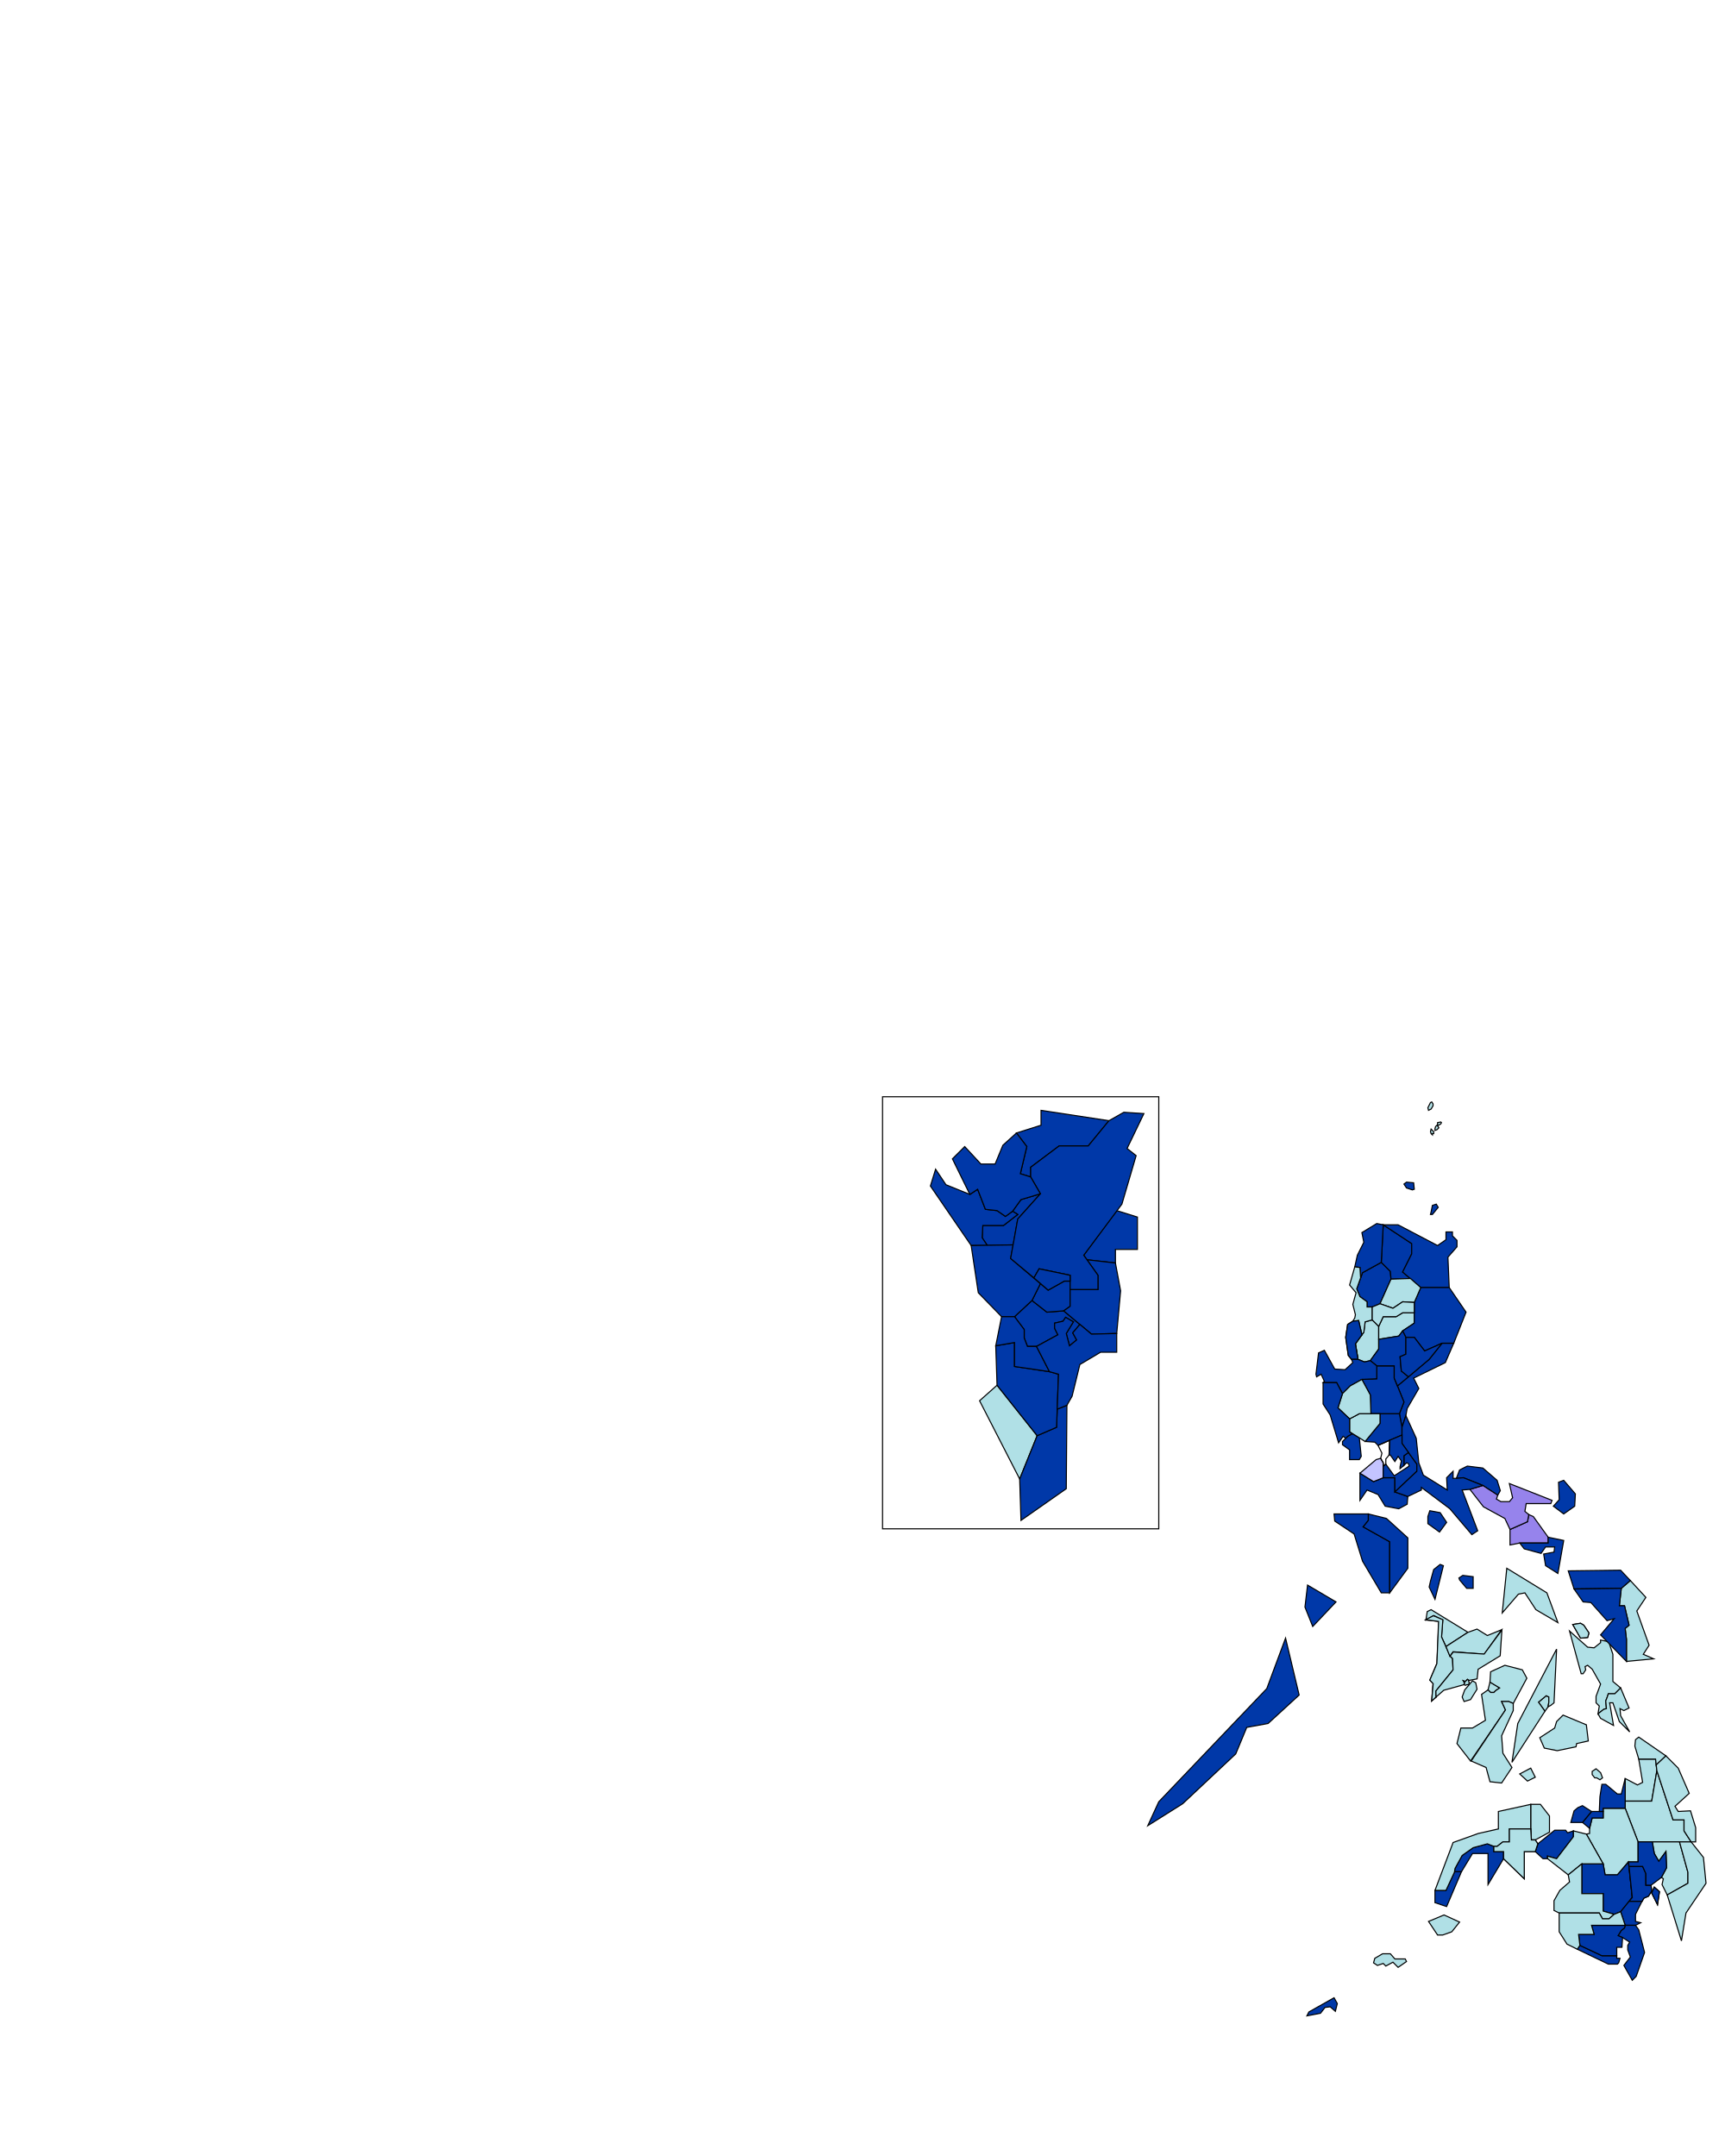
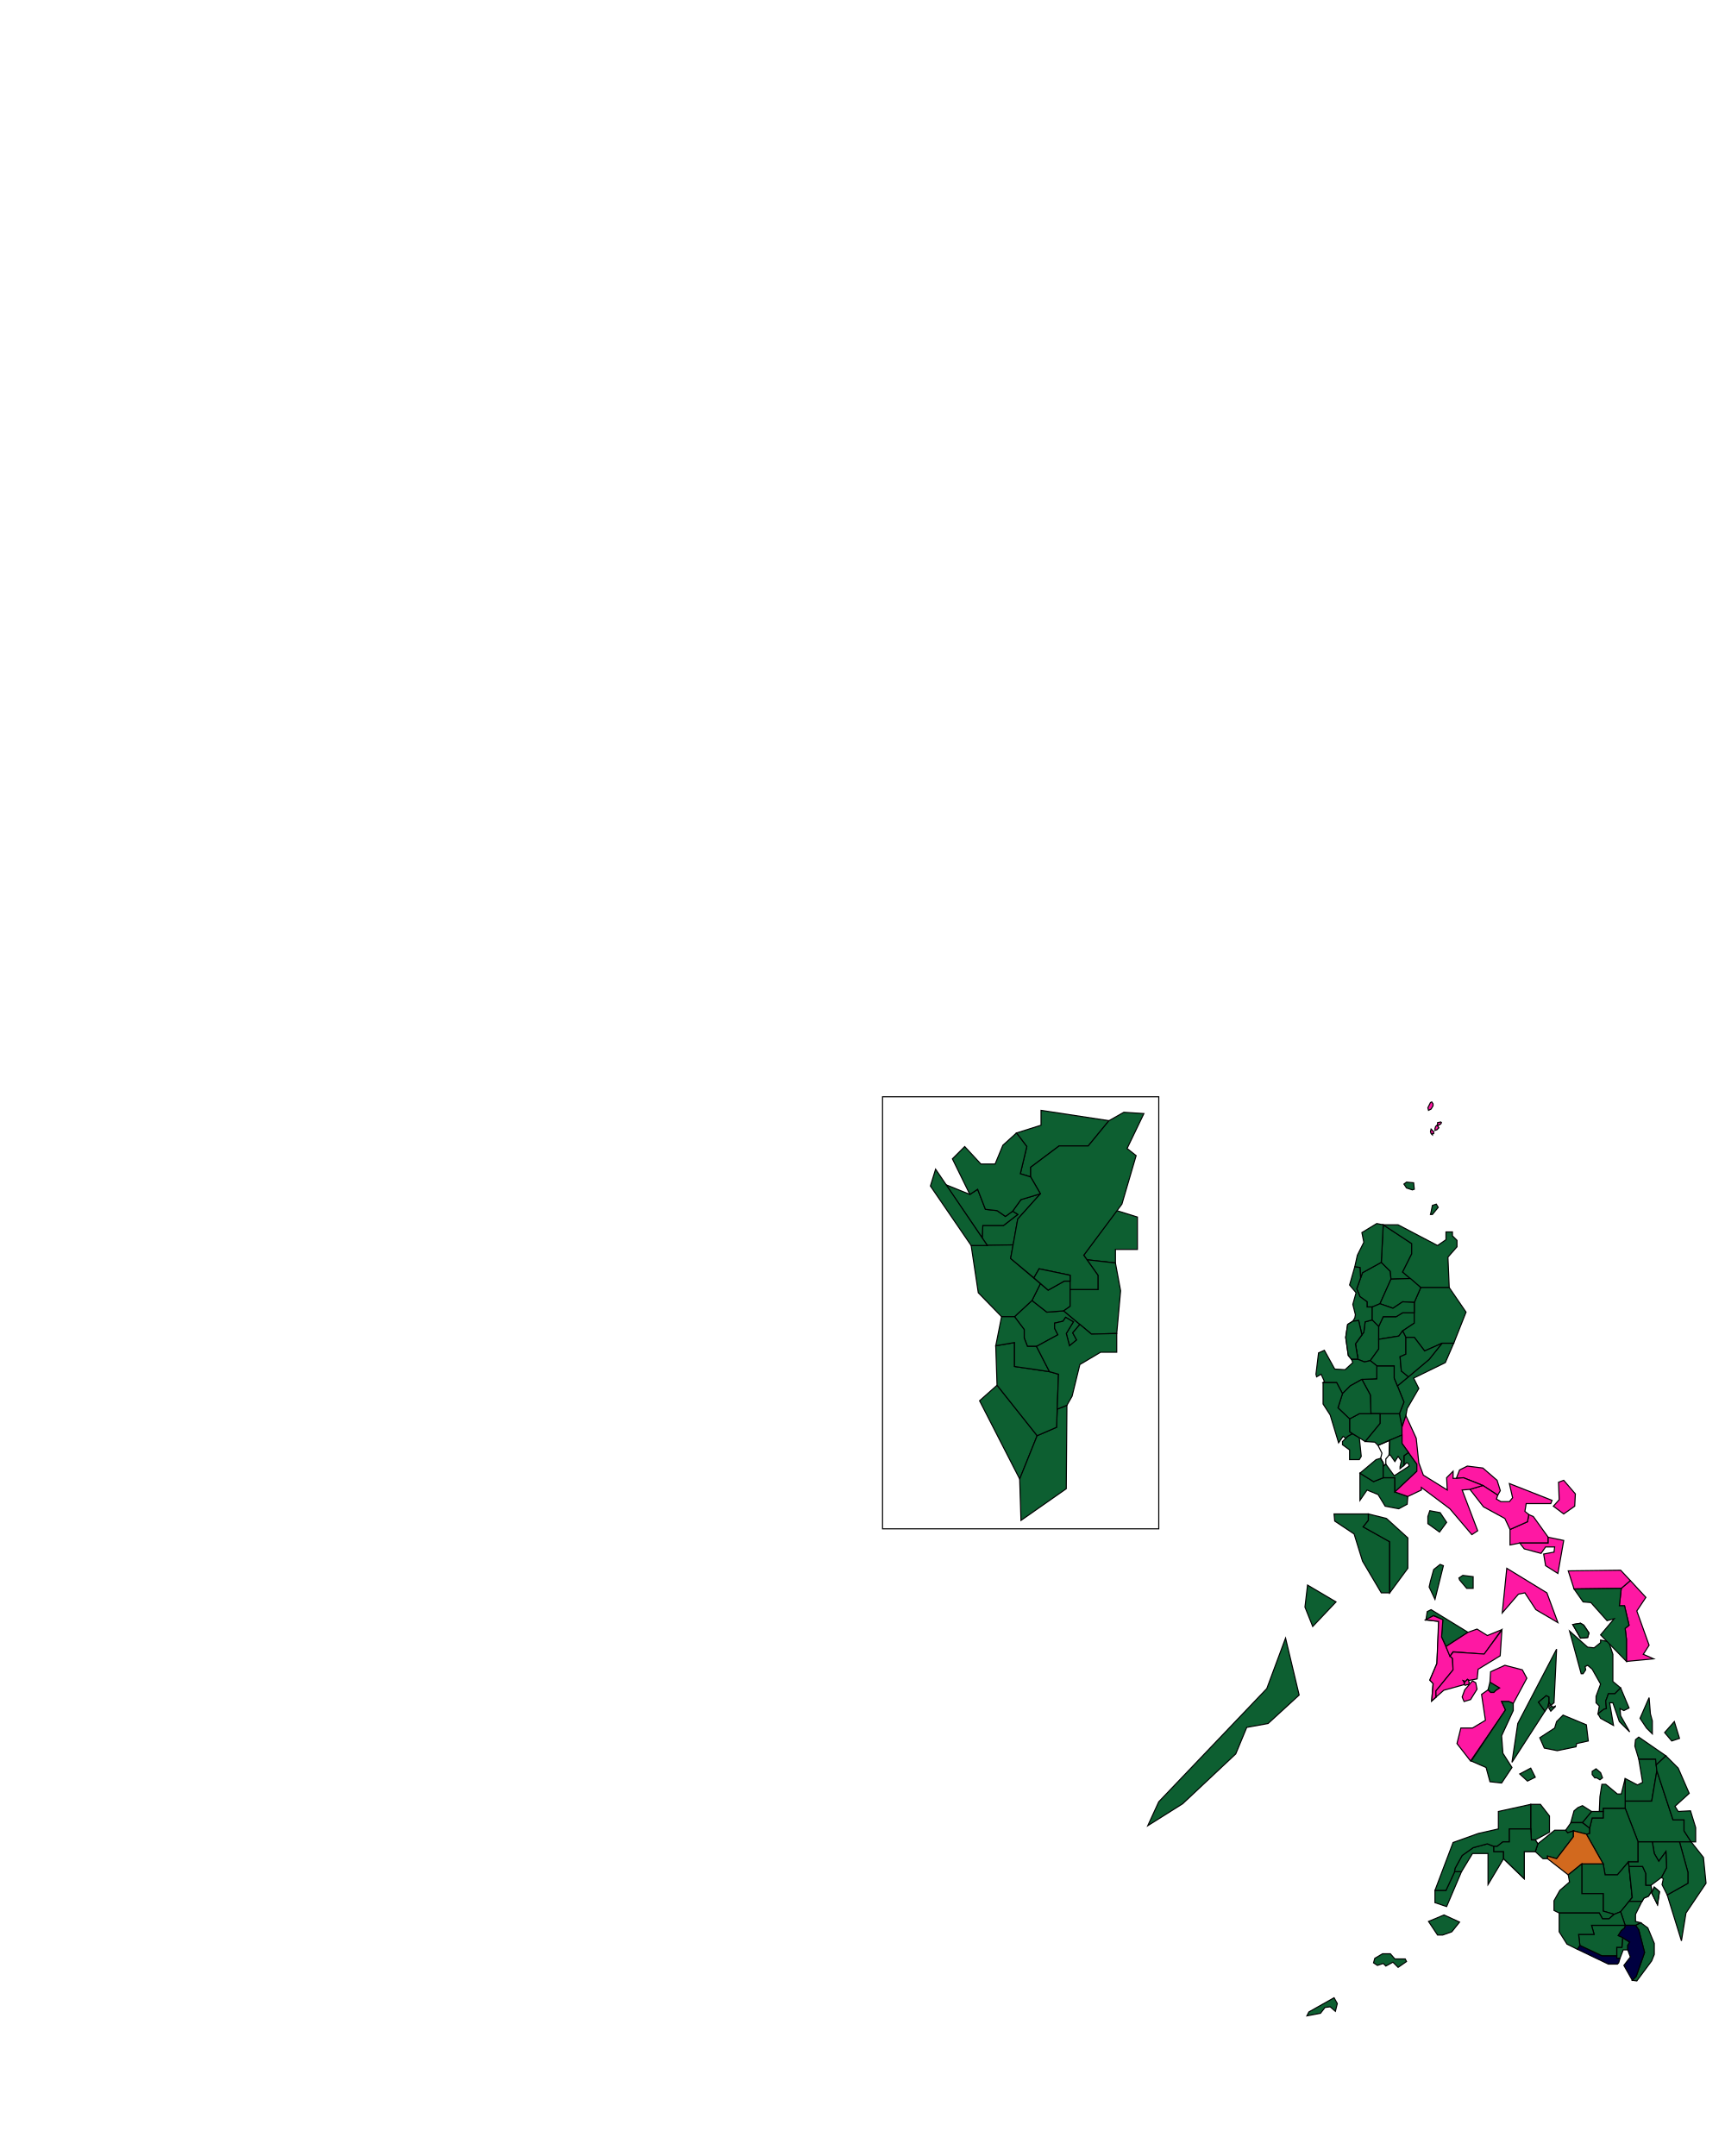
<svg xmlns="http://www.w3.org/2000/svg" width="800" height="1000" viewBox="-400.0 -500.0 800 1000">
  <defs>
</defs>
-   <g fill="#0038A8">
+   <g fill="#0D5F31">
    <path d="M240.6,85.5 L244.8,89.7 L245.1,93.3 L240.0,104.7 L236.4,106.2 H234.0 V103.8 L230.7,101.4 L229.2,97.8 L231.9,90.3 Z" stroke="black" stroke-width="0.5" />
  </g>
-   <g fill="#B0E0E6">
+   <g fill="#0D5F31">
    <path d="M368.4,321.3 L366.0,335.4 H353.7 V324.9 L359.4,327.9 L361.8,326.7 L360.0,315.9 H367.8 Z" stroke="black" stroke-width="0.5" />
  </g>
-   <g fill="#B0E0E6">
+   <g fill="#0D5F31">
    <path d="M353.7,338.7 L359.7,354.3 H384.3 L381.0,349.2 V344.1 H375.9 L368.4,321.3 L366.0,335.4 H353.7 Z" stroke="black" stroke-width="0.5" />
  </g>
-   <g fill="#B0E0E6">
+   <g fill="#0D5F31">
    <path d="M266.1,287.1 L265.8,284.4 L273.9,274.5 L273.6,269.4 L272.4,268.2 L268.5,259.2 L269.1,251.4 L264.9,249.3 L261.3,251.4 L267.3,252.0 L266.4,271.5 L263.1,279.3 L264.6,280.8 L264.0,288.9 Z" stroke="black" stroke-width="0.5" />
  </g>
-   <g fill="#B0E0E6">
+   <g fill="#0D5F31">
    <path d="M261.3,251.4 L264.9,249.3 L269.1,251.4 L268.5,259.2 L270.6,263.7 L280.8,257.1 L263.7,246.6 L261.9,247.5 Z" stroke="black" stroke-width="0.5" />
  </g>
-   <g fill="#9683EC">
+   <g fill="#FE18A3">
    <path d="M304.8,215.7 H318.0 V213.0 L311.1,203.4 L309.0,202.5 L308.4,205.8 L300.3,209.4 V216.6 Z" stroke="black" stroke-width="0.5" />
  </g>
-   <g fill="#B0E0E6">
+   <g fill="#FE18A3">
    <path d="M265.998,287.118 L265.92,284.31 L273.882,274.533 L273.642,269.253 L272.529,268.146 L268.56,259.293 L269.151,251.256 L264.759,249.417 L261.177,251.256 L267.159,252.066 L266.379,271.623 L263.1,279.261 L264.66,280.938 L263.94,289.014 Z" stroke="black" stroke-width="0.5" />
  </g>
-   <g fill="#0038A8">
+   <g fill="#0D5F31">
    <path d="M245.1,93.3 L254.1,93.0 L250.5,90.0 L254.7,81.6 V76.8 L241.5,68.1 L240.6,85.5 L244.8,89.7 Z" stroke="black" stroke-width="0.5" />
  </g>
-   <g fill="#0038A8">
+   <g fill="#0D5F31">
    <path d="M252.0,156.6 L250.2,162.0 L249.0,155.7 L251.1,150.3 L248.1,142.8 L262.8,130.5 L268.8,123.0 H274.2 L270.3,132.0 L255.6,139.2 L258.0,144.0 L252.6,153.3 Z" stroke="black" stroke-width="0.5" />
  </g>
-   <g fill="#B0E0E6">
+   <g fill="#0D5F31">
    <path d="M291.0,280.2 L295.5,282.9 L293.7,284.1 L292.8,285.0 L291.3,285.0 L290.1,283.8 Z" stroke="black" stroke-width="0.5" />
  </g>
-   <g fill="#B0E0E6">
+   <g fill="#0D5F31">
    <path d="M230.187,125.244 L232.659,125.439 L232.635,127.374 L230.949,127.047 Z" stroke="black" stroke-width="0.5" />
  </g>
-   <g fill="#B0E0E6">
+   <g fill="#0D5F31">
    <path d="M262.5,391.2 L269.7,388.2 L276.9,391.5 L273.3,396.0 L269.1,397.5 H266.7 Z" stroke="black" stroke-width="0.5" />
  </g>
-   <g fill="#0038A8">
+   <g fill="#0D5F31">
    <path d="M227.1,165.0 L230.4,166.8 L231.3,175.5 L230.4,177.0 H225.9 V172.5 L222.6,170.1 V168.6 L225.0,166.2 Z" stroke="black" stroke-width="0.5" />
  </g>
-   <g fill="#B0E0E6">
+   <g fill="#FE18A3">
    <path d="M263.4,11.4 L262.2,13.8 L262.5,15.0 L263.7,14.4 L264.6,12.9 L264.6,12.0 L264.0,11.1 Z" stroke="black" stroke-width="0.5" />
  </g>
-   <g fill="#B0E0E6">
+   <g fill="#FE18A3">
    <path d="M268.2,20.4 L266.7,20.7 L266.7,21.6 L265.8,22.5 L265.5,23.4 L265.5,24.3 L266.4,24.0 L267.3,23.1 L266.7,22.2 L268.2,21.3 L268.5,20.7 Z" stroke="black" stroke-width="0.5" />
  </g>
-   <g fill="#B0E0E6">
+   <g fill="#FE18A3">
    <path d="M263.7,23.7 L264.9,24.9 L264.9,25.8 L264.3,25.8 L264.3,26.4 L263.7,25.8 L263.4,24.9 Z" stroke="black" stroke-width="0.5" />
  </g>
-   <g fill="#0038A8">
+   <g fill="#0D5F31">
    <path d="M252.9,194.1 L246.9,192.0 V185.4 H241.5 L237.0,187.2 L230.7,183.3 V195.9 L234.0,191.1 L239.1,193.2 L242.4,198.6 L248.7,199.8 L252.6,197.7 Z" stroke="black" stroke-width="0.5" />
  </g>
-   <g fill="#B0E0E6">
+   <g fill="#0D5F31">
    <path d="M229.8,130.5 L232.8,131.7 L235.5,131.1 L239.4,125.7 V115.2 L236.4,112.2 L233.1,113.1 L232.5,117.9 L228.6,123.3 Z" stroke="black" stroke-width="0.5" />
  </g>
-   <g fill="#B0E0E6">
+   <g fill="#0D5F31">
    <path d="M329.4,253.5 L333.0,252.9 L334.5,253.8 L336.9,257.4 L336.3,259.5 L333.0,259.8 Z" stroke="black" stroke-width="0.5" />
  </g>
-   <g fill="#B0E0E6">
+   <g fill="#0D5F31">
    <path d="M314.1,306.0 L321.0,301.5 L321.9,298.5 L324.9,295.5 L335.7,300.0 L336.6,307.5 L331.2,308.7 L330.9,310.2 L322.2,312.0 L316.2,310.8 Z" stroke="black" stroke-width="0.5" />
  </g>
-   <g fill="#B0E0E6">
+   <g fill="#0D5F31">
    <path d="M353.7,338.7 H343.5 V343.2 H338.4 L337.2,348.0 V350.4 L335.7,350.7 L343.5,364.5 L344.4,369.6 H350.1 L355.2,363.6 H359.7 V354.3 Z" stroke="black" stroke-width="0.5" />
  </g>
-   <g fill="#0038A8">
+   <g fill="#0D5F31">
    <path d="M239.1,170.4 L250.2,165.6 V162.0 L249.0,155.7 H240.0 V160.2 L233.1,168.6 L237.6,168.9 Z" stroke="black" stroke-width="0.5" />
  </g>
-   <g fill="#0038A8">
+   <g fill="#0D5F31">
    <path d="M272.1,97.2 H258.9 L250.5,90.0 L254.7,81.6 V76.8 L241.5,68.1 H248.4 L266.7,77.7 L270.6,75.0 V71.4 H273.6 V73.2 L275.7,75.3 V78.3 L271.5,83.1 Z" stroke="black" stroke-width="0.5" />
  </g>
-   <g fill="#0038A8">
+   <g fill="#0D5F31">
    <path d="M266.1,58.5 L264.3,59.1 L263.7,62.1 L263.4,63.3 L264.3,63.3 L267.0,60.0 Z" stroke="black" stroke-width="0.5" />
  </g>
-   <g fill="#0038A8">
+   <g fill="#0D5F31">
    <path d="M251.1,49.2 L252.3,48.3 L255.6,48.6 L255.9,51.6 L255.0,51.9 L252.3,51.0 Z" stroke="black" stroke-width="0.5" />
  </g>
-   <g fill="#0038A8">
+   <g fill="#0D5F31">
    <path d="M337.2,348.0 L333.9,345.3 L338.1,340.2 H343.5 V343.2 H338.4 Z" stroke="black" stroke-width="0.5" />
  </g>
-   <g fill="#0038A8">
+   <g fill="#0D5F31">
    <path d="M71.4,25.5 L76.2,31.8 L73.2,44.4 L78.0,45.9 V41.4 L91.2,31.5 H104.7 L114.3,19.8 L82.8,15.0 V21.9 Z" stroke="black" stroke-width="0.5" />
  </g>
-   <g fill="#0038A8">
+   <g fill="#0D5F31">
    <path d="M57.9,77.7 L55.5,74.1 L55.8,68.4 H65.4 L72.0,63.3 L69.6,61.8 L73.5,56.4 L82.5,53.7 L72.0,65.4 L69.9,77.4 Z" stroke="black" stroke-width="0.5" />
  </g>
-   <g fill="#0038A8">
+   <g fill="#FE18A3">
    <path d="M294.6,193.5 L287.7,189.0 L278.7,185.4 L275.4,185.7 L276.9,181.8 L280.5,180.0 L287.7,180.9 L294.3,186.6 L295.8,191.4 Z" stroke="black" stroke-width="0.5" />
  </g>
-   <g fill="#9683EC">
+   <g fill="#FE18A3">
    <path d="M309.0,202.5 L308.4,205.8 L300.3,209.4 L297.9,204.3 L288.0,198.9 L281.7,190.8 L287.7,189.0 L294.6,193.5 L294.0,195.3 L296.1,196.5 L300.0,196.5 L301.5,194.7 L300.0,188.1 L319.8,195.9 L319.2,197.4 H307.8 L307.2,201.0 Z" stroke="black" stroke-width="0.5" />
  </g>
-   <g fill="#B0E0E6">
+   <g fill="#0D5F31">
    <path d="M340.2,320.4 L342.3,322.2 L343.2,324.6 L342.0,325.5 L340.5,324.6 L339.6,324.6 L338.4,323.1 L338.4,321.6 Z" stroke="black" stroke-width="0.5" />
  </g>
-   <g fill="#B0E0E6">
+   <g fill="#FE18A3">
    <path d="M270.6,263.7 L272.4,268.2 L273.9,266.1 L288.3,267.3 L296.4,255.9 L289.8,258.6 L285.0,255.6 L280.8,257.1 Z" stroke="black" stroke-width="0.5" />
  </g>
-   <g fill="#0038A8">
+   <g fill="#FE18A3">
    <path d="M322.8,187.5 L325.2,186.6 L330.6,192.9 L330.3,198.6 L325.2,202.2 L320.4,198.6 L323.1,195.6 Z" stroke="black" stroke-width="0.5" />
  </g>
-   <g fill="#C4C4FF">
+   <g fill="#0D5F31">
    <path d="M230.7,183.3 L237.0,187.2 L241.5,185.4 V178.5 L240.3,176.4 L238.2,177.0 Z" stroke="black" stroke-width="0.5" />
  </g>
-   <g fill="#B0E0E6">
+   <g fill="#0D5F31">
+     <path d="M318.0,291.6 L318.0,291.3 L318.3,289.5 L318.3,287.1 L317.1,286.5 L313.5,289.5 L316.5,293.7 L301.2,317.4 L303.9,299.4 L321.9,264.9 L320.7,289.8 L319.2,291.0 L318.3,289.5 L318.0,291.3 Z" stroke="black" stroke-width="0.5" />
+   </g>
+   <g fill="#0D5F31">
    <path d="M318.0,291.6 L318.0,291.3 L318.3,289.5 L318.3,287.1 L317.1,286.5 L313.5,289.5 L316.5,293.7 Z" stroke="black" stroke-width="0.5" />
  </g>
-   <g fill="#B0E0E6">
-     <path d="M319.2,291.0 L318.0,291.6 L318.0,291.3 L318.3,289.5 L318.3,287.1 L317.1,286.5 L313.5,289.5 L316.5,293.7 L301.2,317.4 L303.9,299.4 L321.9,264.9 L320.7,289.8 Z" stroke="black" stroke-width="0.5" />
-   </g>
-   <g fill="#B0E0E6">
+   <g fill="#0D5F31">
+     <path d="M348.6,387.9 L343.5,386.4 V378.3 H333.6 V364.5 H343.5 L344.4,369.6 H350.1 L355.2,363.6 L357.0,380.1 L351.6,386.7 Z" stroke="black" stroke-width="0.5" />
+   </g>
+   <g fill="#0D5F31">
+     <path d="M355.5,381.9 L357.0,380.1 L355.5,365.7 H361.8 L363.3,369.0 V374.4 H365.7 L366.0,377.1 L364.5,379.5 L362.4,380.4 L361.5,381.9 Z" stroke="black" stroke-width="0.5" />
+   </g>
+   <g fill="#0D5F31">
+     <path d="M357.0,418.5 L358.8,416.7 L362.7,405.6 L360.0,395.1 L358.5,393.0 L360.9,391.8 L364.2,394.2 L367.2,401.4 V406.5 L366.0,409.5 L359.1,418.8 Z" stroke="black" stroke-width="0.5" />
+   </g>
+   <g fill="#0D5F31">
+     <path d="M378.9,354.3 L382.8,368.4 V373.5 L373.2,378.9 L379.8,400.2 L381.9,387.3 L391.2,373.5 L390.0,361.5 L384.3,354.3 Z" stroke="black" stroke-width="0.5" />
+   </g>
+   <g fill="#0D5F31">
    <path d="M367.2,375.3 L366.0,378.0 L368.7,383.4 L369.6,377.4 Z" stroke="black" stroke-width="0.5" />
  </g>
-   <g fill="#B0E0E6">
+   <g fill="#0D5F31">
    <path d="M366.3,354.3 H378.9 L382.8,368.4 V373.5 L373.2,378.9 L370.8,374.1 L371.4,371.4 L370.5,370.8 L372.9,366.3 L372.6,358.8 L369.3,363.3 L367.2,359.7 Z" stroke="black" stroke-width="0.5" />
  </g>
-   <g fill="#0038A8">
-     <path d="M348.6,387.9 L343.5,386.4 V378.3 H333.6 V364.5 H343.5 L344.4,369.6 H350.1 L355.2,363.6 L357.0,380.1 L351.6,386.7 Z" stroke="black" stroke-width="0.5" />
-   </g>
-   <g fill="#B0E0E6">
+   <g fill="#0D5F31">
    <path d="M355.5,381.9 L357.0,380.1 L355.5,365.7 H361.8 L363.3,369.0 V374.4 H365.7 L366.0,377.1 L364.5,379.5 L362.4,380.4 L361.5,381.9 Z" stroke="black" stroke-width="0.5" />
  </g>
-   <g fill="#B0E0E6">
-     <path d="M378.9,354.3 L382.8,368.4 V373.5 L373.2,378.9 L379.8,400.2 L381.9,387.3 L391.2,373.5 L390.0,361.5 L384.3,354.3 Z" stroke="black" stroke-width="0.5" />
-   </g>
-   <g fill="#0038A8">
-     <path d="M355.5,381.9 L357.0,380.1 L355.5,365.7 H361.8 L363.3,369.0 V374.4 H365.7 L366.0,377.1 L364.5,379.5 L362.4,380.4 L361.5,381.9 Z" stroke="black" stroke-width="0.5" />
-   </g>
-   <g fill="#0038A8">
+   <g fill="#0D5F31">
    <path d="M365.7,374.4 H363.3 V369.0 L361.8,365.7 H355.5 L355.2,363.6 H359.7 V354.3 H366.3 L367.2,359.7 L369.3,363.3 L372.6,358.8 L372.9,366.3 L370.5,370.8 Z" stroke="black" stroke-width="0.5" />
  </g>
-   <g fill="#0038A8">
+   <g fill="#0D5F31">
    <path d="M367.2,375.3 L366.0,378.0 L368.7,383.4 L369.6,377.4 Z" stroke="black" stroke-width="0.5" />
  </g>
-   <g fill="#0038A8">
+   <g fill="#0D5F31">
    <path d="M360.9,391.8 L358.5,393.0 H353.7 L351.6,386.7 L355.5,381.9 H361.5 L360.3,384.3 L358.5,387.9 V391.2 Z" stroke="black" stroke-width="0.5" />
  </g>
-   <g fill="#B0E0E6">
+   <g fill="#0D5F31">
+     <path d="M364.8,287.4 L360.6,297.0 L363.6,301.5 L366.3,304.2 L366.3,298.2 L365.4,294.9 Z" stroke="black" stroke-width="0.5" />
+   </g>
+   <g fill="#0D5F31">
+     <path d="M376.5,298.5 L372.0,303.6 L375.3,307.5 L378.9,306.3 Z" stroke="black" stroke-width="0.5" />
+   </g>
+   <g fill="#FE18A3">
    <path d="M356.1,233.1 L351.9,236.7 L351.0,244.8 L353.4,244.8 L355.5,253.8 L353.7,255.3 L354.3,260.4 L354.3,270.6 L366.9,269.4 L362.1,267.3 L364.8,263.1 L359.1,247.2 L363.3,240.9 Z" stroke="black" stroke-width="0.5" />
  </g>
-   <g fill="#B0E0E6">
+   <g fill="#0D5F31">
+     <path d="M351.3,408.3 H349.8 V403.2 H352.2 L352.5,398.7 L355.8,400.8 L354.9,402.3 V404.4 H352.8 Z" stroke="black" stroke-width="0.5" />
+   </g>
+   <g fill="#FE18A3">
    <path d="M282.9,279.6 L284.4,280.5 L285.0,283.5 L282.0,288.3 L279.0,289.2 L278.1,287.1 L279.3,283.8 Z" stroke="black" stroke-width="0.5" />
  </g>
-   <g fill="#B0E0E6">
+   <g fill="#0D5F31">
    <path d="M239.4,115.2 L239.4,121.2 L248.7,119.7 L250.5,117.3 L255.9,113.7 V108.9 H250.5 L247.5,110.7 H241.5 Z" stroke="black" stroke-width="0.5" />
  </g>
-   <g fill="#0038A8">
+   <g fill="#0D5F31">
+     <path d="M326.1,348.9 L327.0,350.1 L329.706,349.2 L335.673,350.79 L337.164,350.328 V347.94 L333.828,345.405 H328.554 Z" stroke="black" stroke-width="0.5" />
+   </g>
+   <g fill="#0D5F31">
    <path d="M228.3,87.6 L230.7,87.9 L231.0,92.7 L231.9,90.3 L240.6,85.5 L241.5,68.1 L238.5,67.5 L231.6,71.7 L232.5,76.2 L229.5,82.2 Z" stroke="black" stroke-width="0.5" />
  </g>
-   <g fill="#B0E0E6">
+   <g fill="#0D5F31">
    <path d="M226.8,130.5 H229.8 L228.6,123.3 L231.6,119.1 L230.1,112.5 L227.4,112.8 L225.0,114.3 L224.1,120.3 L225.3,128.7 Z" stroke="black" stroke-width="0.5" />
  </g>
-   <g fill="#B0E0E6">
+   <g fill="#0D5F31">
    <path d="M227.4,112.8 L230.1,112.5 L231.6,119.1 L232.5,117.9 L233.1,113.1 L236.4,112.2 V106.2 H234.0 V103.8 L230.7,101.4 L229.2,97.8 L231.0,92.7 L230.7,87.9 L228.3,87.6 L225.9,96.0 L228.9,99.6 L227.4,105.0 L228.6,109.8 L228.3,111.3 Z" stroke="black" stroke-width="0.5" />
  </g>
-   <g fill="#B0E0E6">
+   <g fill="#FE18A3">
    <path d="M278.859,281.406 L279.168,280.608 L278.613,279.585 L279.531,280.041 L280.563,278.871 L281.214,279.435 L285.039,278.697 L285.513,274.23 L295.737,268.002 L296.529,256.047 L288.3,267.189 L273.954,266.241 L272.532,268.137 L273.648,269.253 L273.885,274.53 L265.935,284.31 L266.001,287.118 L269.589,283.971 Z" stroke="black" stroke-width="0.5" />
  </g>
-   <g fill="#B0E0E6">
+   <g fill="#FE18A3">
    <path d="M279.0,281.4 L279.3,280.5 L278.7,279.6 L279.6,279.9 L280.5,279.0 L281.1,279.3 L281.1,279.9 L281.4,280.2 L281.1,281.4 L280.2,281.4 L279.6,281.7 Z" stroke="black" stroke-width="0.5" />
  </g>
-   <g fill="#0038A8">
+   <g fill="#0D5F31">
    <path d="M250.5,117.3 L252.0,120.3 H255.9 L260.7,126.6 L268.8,123.0 H274.2 L279.9,108.6 L272.1,97.2 H258.9 L255.9,104.1 V113.7 Z" stroke="black" stroke-width="0.5" />
  </g>
-   <g fill="#B0E0E6">
+   <g fill="#0D5F31">
    <path d="M240.0,104.7 L246.0,106.8 L250.5,103.8 L255.9,104.1 L258.9,97.2 L254.1,93.0 L245.1,93.3 Z" stroke="black" stroke-width="0.5" />
  </g>
-   <g fill="#0038A8">
+   <g fill="#0D5F31">
    <path d="M226.8,130.5 H229.8 L228.6,123.3 L231.6,119.1 L230.1,112.5 L227.4,112.8 L225.0,114.3 L224.1,120.3 L225.3,128.7 Z" stroke="black" stroke-width="0.5" />
  </g>
-   <g fill="#0038A8">
+   <g fill="#0D5F31">
    <path d="M253.2,173.7 L257.1,179.1 V182.4 L246.9,192.0 V185.4 H241.5 V180.0 L242.7,179.1 L246.6,184.5 L253.5,180.0 L253.2,178.8 L252.3,178.5 L251.1,179.7 V175.2 Z" stroke="black" stroke-width="0.5" />
  </g>
-   <g fill="#0038A8">
+   <g fill="#0D5F31">
    <path d="M313.2,355.2 L312.0,358.8 L315.6,362.1 H317.7 V360.9 L321.9,362.1 L329.7,351.9 V349.2 L327.0,350.1 L326.1,348.9 H321.0 Z" stroke="black" stroke-width="0.5" />
  </g>
-   <g fill="#B0E0E6">
+   <g fill="#D2691E">
    <path d="M317.7,362.1 V360.9 L321.9,362.1 L329.7,351.9 L329.7,349.2 L329.7,349.2 L335.7,350.7 L343.5,364.5 H333.6 L327.3,369.6 Z" stroke="black" stroke-width="0.5" />
  </g>
-   <g fill="#B0E0E6">
+   <g fill="#0D5F31">
+     <path d="M318.3,292.2 L319.2,293.7 L321.3,291.6 L321.3,291.3 L320.1,291.9 L319.8,291.3 Z" stroke="black" stroke-width="0.5" />
+   </g>
+   <g fill="#0D5F31">
    <path d="M62.4,142.5 L81.0,165.9 L72.9,186.0 L54.3,149.7 Z" stroke="black" stroke-width="0.5" />
  </g>
-   <g fill="#B0E0E6">
+   <g fill="#0D5F31">
    <path d="M329.4,253.5 L333.0,252.9 L334.5,253.8 L336.9,257.4 L336.3,259.5 L333.0,259.8 Z" stroke="black" stroke-width="0.5" />
  </g>
-   <g fill="#B0E0E6">
+   <g fill="#0D5F31">
    <path d="M327.9,256.5 L336.3,264.0 L339.3,264.3 L342.3,261.9 L342.3,260.7 L346.8,261.6 L346.5,262.8 L348.0,267.3 L348.0,279.9 L351.6,282.9 L348.9,285.6 L345.9,285.6 L345.3,287.4 L344.7,288.9 L345.0,292.5 L343.8,292.8 L341.1,294.9 L341.7,291.3 L340.2,289.8 L340.2,286.8 L342.3,281.1 L338.4,274.2 L336.3,272.4 L335.1,273.0 L335.4,274.5 L334.2,276.3 L333.3,276.3 Z" stroke="black" stroke-width="0.5" />
  </g>
-   <g fill="#B0E0E6">
+   <g fill="#0D5F31">
    <path d="M327.3,369.6 L333.6,364.5 V378.3 H343.5 V386.4 L348.6,387.9 L346.2,390.0 H343.2 L341.7,387.3 H323.1 L320.7,386.1 V381.6 L323.4,376.8 L327.9,372.9 Z" stroke="black" stroke-width="0.5" />
  </g>
-   <g fill="#0038A8">
+   <g fill="#0D5F31">
    <path d="M93.3,108.0 L85.5,108.6 L78.6,103.2 L70.5,110.7 L75.0,116.7 V120.6 L76.5,124.5 H80.7 L90.6,119.1 L89.1,116.1 V113.7 L93.0,112.8 L94.2,111.0 L97.8,113.1 L94.5,118.5 L96.0,124.2 L99.3,121.5 L97.5,118.2 L100.8,114.3 Z" stroke="black" stroke-width="0.5" />
  </g>
-   <g fill="#0038A8">
-     <path d="M33.9,42.3 L31.5,50.1 L50.4,77.7 L57.9,77.7 L55.5,74.1 L55.8,68.4 H65.4 L72.0,63.3 L69.6,61.8 L66.3,64.2 L62.4,61.5 L57.0,60.9 L53.4,51.6 L49.8,54.0 L38.7,49.5 Z" stroke="black" stroke-width="0.5" />
-   </g>
-   <g fill="#0038A8">
+   <g fill="#0D5F31">
+     <path d="M38.7,49.5 L49.8,54.0 L53.4,51.6 L57.0,60.9 L62.4,61.5 L66.3,64.2 L69.6,61.8 L72.0,63.3 L65.4,68.4 H55.8 L55.5,74.1 Z" stroke="black" stroke-width="0.5" />
+   </g>
+   <g fill="#0D5F31">
    <path d="M78.6,103.2 L82.5,95.4 L86.1,98.4 L93.6,94.2 L96.3,94.2 V105.9 L93.3,108.0 L85.5,108.6 Z" stroke="black" stroke-width="0.5" />
  </g>
-   <g fill="#0038A8">
+   <g fill="#0D5F31">
+     <path d="M319.2,291.0 L318.0,291.6 L318.0,291.3 L318.3,289.5 Z" stroke="black" stroke-width="0.5" />
+   </g>
+   <g fill="#0D5F31">
    <path d="M50.4,77.7 L69.9,77.4 L68.7,83.7 L82.5,95.4 L78.6,103.2 L70.5,110.7 H64.5 L53.7,99.6 Z" stroke="black" stroke-width="0.5" />
  </g>
-   <g fill="#0038A8">
+   <g fill="#0D5F31">
    <path d="M117.9,61.5 L102.6,82.2 L104.1,84.3 L117.3,85.8 V79.5 H127.5 V64.5 Z" stroke="black" stroke-width="0.5" />
  </g>
-   <g fill="#0038A8">
+   <g fill="#0D5F31">
    <path d="M263.1,200.7 L267.9,201.6 L270.9,206.1 L267.6,210.6 L262.2,206.7 L262.2,203.4 Z" stroke="black" stroke-width="0.5" />
  </g>
-   <g fill="#B0E0E6">
+   <g fill="#FE18A3">
    <path d="M298.8,227.4 L317.4,238.8 L322.5,252.6 L312.3,246.6 L307.2,238.8 L304.2,239.4 L296.7,248.1 Z" stroke="black" stroke-width="0.5" />
  </g>
-   <g fill="#B0E0E6">
+   <g fill="#0D5F31">
    <path d="M309.9,336.9 V348.3 L310.2,353.4 H312.0 L318.6,349.8 V342.3 L314.4,336.9 Z" stroke="black" stroke-width="0.5" />
  </g>
-   <g fill="#0038A8">
+   <g fill="#0D5F31">
    <path d="M328.5,345.3 H333.9 L338.1,340.2 L333.9,337.5 L331.8,338.4 L330.0,339.9 Z" stroke="black" stroke-width="0.5" />
  </g>
-   <g fill="#0038A8">
+   <g fill="#0D5F31">
    <path d="M353.7,324.9 V338.7 H343.5 V340.2 H341.7 L342.0,333.3 L342.9,327.6 H344.7 L350.1,332.1 H351.9 Z" stroke="black" stroke-width="0.5" />
  </g>
-   <g fill="#B0E0E6">
+   <g fill="#0D5F31">
    <path d="M255.9,104.1 V108.9 H250.5 L247.5,110.7 H241.5 L239.4,115.2 L236.4,112.2 V106.2 L240.0,104.7 L246.0,106.8 L250.5,103.8 Z" stroke="black" stroke-width="0.5" />
  </g>
-   <g fill="#0038A8">
+   <g fill="#0D5F31">
    <path d="M94.8,151.8 L90.3,153.6 L90.0,162.0 L81.0,165.9 L72.9,186.0 L73.5,205.2 L94.5,190.5 Z" stroke="black" stroke-width="0.5" />
  </g>
-   <g fill="#B0E0E6">
+   <g fill="#0D5F31">
+     <path d="M33.9,42.3 L31.5,50.1 L50.4,77.7 L57.9,77.7 Z" stroke="black" stroke-width="0.5" />
+   </g>
+   <g fill="#FE18A3">
    <path d="M291.0,280.2 L295.5,282.9 L293.7,284.1 L292.8,285.0 L291.3,285.0 L290.1,283.8 L287.1,285.9 L288.9,297.9 L282.9,301.5 L277.5,301.5 L275.7,308.7 L282.0,316.8 L298.2,293.1 L296.4,289.2 L299.7,289.2 L301.8,290.1 L308.1,278.4 L306.0,274.5 L297.9,272.4 L291.3,275.4 Z" stroke="black" stroke-width="0.5" />
  </g>
-   <g fill="#B0E0E6">
+   <g fill="#0D5F31">
    <path d="M301.8,290.1 L299.7,289.2 L296.4,289.2 L298.2,293.1 L282.3,316.8 L289.2,319.8 L291.0,326.4 L296.4,327.0 L301.2,319.8 L297.0,313.2 L296.4,305.1 L301.8,293.4 Z" stroke="black" stroke-width="0.5" />
  </g>
-   <g fill="#0038A8">
+   <g fill="#FE18A3">
    <path d="M330.0,237.0 L351.9,236.7 L356.1,233.1 L351.6,228.3 L327.3,228.6 Z" stroke="black" stroke-width="0.5" />
  </g>
-   <g fill="#0038A8">
+   <g fill="#0D5F31">
    <path d="M231.6,139.8 L235.5,147.0 L235.8,155.7 H249.0 L251.1,150.3 L246.6,139.2 V133.5 H238.5 V139.5 Z" stroke="black" stroke-width="0.5" />
  </g>
-   <g fill="#0038A8">
+   <g fill="#0D5F31">
    <path d="M246.6,133.5 V139.2 L248.1,142.8 L248.1,142.8 L253.2,138.6 L249.9,135.9 L249.3,129.3 L252.0,128.1 L252.0,120.3 L250.5,117.3 L248.7,119.7 L239.4,121.2 V125.7 L235.5,131.1 L238.5,133.5 Z" stroke="black" stroke-width="0.5" />
  </g>
-   <g fill="#0038A8">
+   <g fill="#0D5F31">
    <path d="M244.5,238.8 V215.1 L232.2,208.2 L234.6,205.2 V202.2 H218.7 L219.0,205.5 L228.0,211.5 L231.9,224.1 L240.6,238.8 Z" stroke="black" stroke-width="0.5" />
  </g>
-   <g fill="#0038A8">
+   <g fill="#0D5F31">
    <path d="M244.5,238.8 V215.1 L232.2,208.2 L234.6,205.2 V202.2 L243.0,204.3 L252.9,213.3 V227.4 Z" stroke="black" stroke-width="0.5" />
  </g>
-   <g fill="#0038A8">
+   <g fill="#0D5F31">
    <path d="M132.3,346.8 L137.4,335.7 L187.5,283.2 L196.2,259.8 L202.5,286.2 L188.1,299.4 L178.2,301.2 L173.1,313.5 L148.5,336.6 Z" stroke="black" stroke-width="0.5" />
  </g>
-   <g fill="#0038A8">
+   <g fill="#0D5F31">
    <path d="M206.4,235.2 L219.6,243.0 L208.8,254.4 L205.2,245.4 Z" stroke="black" stroke-width="0.5" />
  </g>
-   <g fill="#B0E0E6">
+   <g fill="#0D5F31">
    <path d="M233.1,168.6 L240.0,160.2 V155.7 H230.4 L225.9,158.1 V164.1 L229.8,166.5 Z" stroke="black" stroke-width="0.5" />
  </g>
-   <g fill="#0038A8">
+   <g fill="#0D5F31">
    <path d="M213.6,141.3 H219.9 L222.6,146.4 L226.2,142.8 L231.6,139.8 L238.5,139.5 L238.5,133.5 L235.5,131.1 L232.8,131.7 L229.8,130.5 H226.8 L227.4,132.0 L223.8,135.3 L219.0,135.0 L214.2,126.3 L211.5,127.5 L210.3,137.4 L210.6,138.6 L212.7,137.4 L214.2,140.7 Z" stroke="black" stroke-width="0.5" />
  </g>
-   <g fill="#0038A8">
+   <g fill="#0D5F31">
    <path d="M61.8,124.2 L70.5,122.7 L70.5,133.8 L86.7,136.2 L90.9,137.4 L90.0,162.0 L81.0,165.9 L62.4,142.5 Z" stroke="black" stroke-width="0.5" />
  </g>
-   <g fill="#0038A8">
+   <g fill="#0D5F31">
    <path d="M64.5,110.7 H70.5 L75.0,116.7 V120.6 L76.5,124.5 H80.7 L86.7,136.2 L70.5,133.8 V122.7 L61.8,124.2 Z" stroke="black" stroke-width="0.5" />
  </g>
-   <g fill="#0038A8">
+   <g fill="#0D5F31">
    <path d="M117.3,85.8 L104.1,84.3 L109.2,91.5 V98.1 H96.3 V105.9 L93.3,108.0 L106.2,118.8 L117.9,118.5 L119.7,98.7 Z" stroke="black" stroke-width="0.5" />
  </g>
-   <g fill="#0038A8">
+   <g fill="#FE18A3">
    <path d="M281.7,190.8 L287.7,189.0 L278.7,185.4 L275.4,185.7 L273.9,185.7 V182.4 L270.9,185.4 L271.2,191.1 L260.1,184.2 L258.0,178.5 L256.8,167.1 L252.0,156.6 L250.2,162.0 V169.5 L257.1,179.1 L257.1,182.4 L246.9,192.0 L252.9,194.1 L259.2,191.1 V189.9 L272.4,199.8 L282.6,211.8 L285.3,210.0 L278.1,191.1 Z" stroke="black" stroke-width="0.5" />
  </g>
-   <g fill="#0038A8">
+   <g fill="#0D5F31">
    <path d="M114.3,19.8 L104.7,31.5 L91.2,31.5 L78.0,41.4 V45.9 L82.5,53.7 L72.0,65.4 L68.7,83.7 L79.5,92.7 L81.9,88.5 L96.3,91.5 V98.1 H109.2 V91.5 L102.6,82.2 L120.3,58.5 L126.9,36.0 L122.7,32.7 L130.5,16.5 L121.2,15.9 Z" stroke="black" stroke-width="0.5" />
  </g>
-   <g fill="#0038A8">
+   <g fill="#0D5F31">
    <path d="M252.0,120.3 L252.0,128.1 L249.3,129.3 L249.9,135.9 L253.2,138.6 L262.8,130.5 L268.8,123.0 L260.7,126.6 L255.9,120.3 Z" stroke="black" stroke-width="0.5" />
  </g>
-   <g fill="#0038A8">
+   <g fill="#0D5F31">
    <path d="M250.2,165.6 V169.5 L253.2,173.7 L251.1,175.2 V179.7 L249.3,181.2 V180.3 L249.9,177.6 L248.4,175.5 L246.9,177.9 L244.8,174.9 H244.2 L244.5,168.0 Z" stroke="black" stroke-width="0.5" />
  </g>
-   <g fill="#0038A8">
+   <g fill="#0D5F31">
    <path d="M283.2,231.3 V236.7 H280.2 L276.9,232.8 L276.6,231.9 L278.4,230.7 Z" stroke="black" stroke-width="0.5" />
  </g>
-   <g fill="#0038A8">
+   <g fill="#0D5F31">
    <path d="M267.9,225.6 L269.4,226.2 L265.5,241.8 L262.8,236.1 L263.4,233.4 L264.9,228.0 Z" stroke="black" stroke-width="0.5" />
  </g>
-   <g fill="#0038A8">
+   <g fill="#0D5F31">
    <path d="M330.0,237.0 L351.9,236.7 L351.0,244.8 L353.4,244.8 L355.5,253.8 L353.7,255.3 L354.3,260.4 V270.6 L342.3,258.3 L348.6,250.8 L345.3,251.7 L337.8,243.3 L334.2,243.0 Z" stroke="black" stroke-width="0.5" />
  </g>
-   <g fill="#0038A8">
+   <g fill="#0D5F31">
    <path d="M79.5,92.7 L81.9,88.5 L96.3,91.5 V94.2 H93.6 L86.1,98.4 Z" stroke="black" stroke-width="0.5" />
  </g>
-   <g fill="#0038A8">
+   <g fill="#000040">
    <path d="M331.5,404.1 L332.7,402.3 L342.9,407.1 H349.8 V408.3 H351.3 L350.7,410.4 L350.1,411.0 H345.9 Z" stroke="black" stroke-width="0.5" />
  </g>
-   <g fill="#0038A8">
+   <g fill="#000040">
    <path d="M353.7,393.0 H358.5 L360.0,395.1 L362.7,405.6 L358.8,416.7 L357.0,418.5 L353.1,411.6 L356.1,407.7 L354.9,404.4 V402.3 L355.8,400.8 L352.5,398.7 L350.4,397.8 L351.9,395.4 L353.4,394.2 Z" stroke="black" stroke-width="0.5" />
  </g>
-   <g fill="#B0E0E6">
+   <g fill="#0D5F31">
    <path d="M304.8,322.8 L309.9,320.1 L312.0,324.3 L308.4,326.1 Z" stroke="black" stroke-width="0.5" />
  </g>
-   <g fill="#0038A8">
+   <g fill="#FE18A3">
    <path d="M304.8,215.7 H318.0 V213.0 L325.2,214.5 L322.5,229.8 L316.8,226.2 L315.9,220.8 L320.7,219.9 L321.0,217.5 H316.8 L314.7,220.5 L306.9,218.4 Z" stroke="black" stroke-width="0.5" />
  </g>
-   <g fill="#0038A8">
+   <g fill="#0D5F31">
    <path d="M353.7,393.0 H338.1 L339.3,397.2 H332.1 L332.7,402.3 L342.9,407.1 L349.8,407.1 V403.2 H352.2 L352.5,398.7 L350.4,397.8 L351.9,395.4 L353.4,394.2 Z" stroke="black" stroke-width="0.5" />
  </g>
-   <g fill="#B0E0E6">
+   <g fill="#0D5F31">
    <path d="M351.6,282.9 L348.9,285.6 L345.9,285.6 L345.3,287.4 L344.7,288.9 L345.0,292.5 L343.8,292.8 L341.1,294.9 L342.3,297.0 L348.3,300.3 L346.5,289.8 L348.0,289.8 L351.0,298.5 L355.8,303.3 L351.6,295.8 L351.3,292.5 L353.1,293.4 L355.5,292.2 Z" stroke="black" stroke-width="0.5" />
  </g>
-   <g fill="#B0E0E6">
+   <g fill="#0D5F31">
    <path d="M323.1,387.3 H341.7 L343.2,390.0 H346.2 L348.6,387.9 L351.6,386.7 L353.7,393.0 H338.1 L339.3,397.2 H332.1 L332.7,402.3 L331.5,404.1 L326.7,401.7 L323.1,396.0 Z" stroke="black" stroke-width="0.5" />
  </g>
-   <g fill="#B0E0E6">
+   <g fill="#0D5F31">
    <path d="M237.6,408.3 L241.2,406.2 H244.8 L246.9,408.6 H251.7 L252.3,409.8 L248.4,412.5 L246.0,410.1 L242.7,411.9 L241.5,410.7 L238.8,411.6 L237.0,410.4 Z" stroke="black" stroke-width="0.5" />
  </g>
-   <g fill="#B0E0E6">
+   <g fill="#0D5F31">
    <path d="M360.0,315.9 H367.8 L368.1,318.6 L372.6,314.4 L360.0,305.7 L358.5,306.9 L358.2,309.9 Z" stroke="black" stroke-width="0.5" />
  </g>
-   <g fill="#B0E0E6">
+   <g fill="#0D5F31">
    <path d="M372.6,314.4 L368.1,318.6 L368.4,321.3 L375.9,344.1 H381.0 V349.2 L384.3,354.3 H386.4 V347.7 L384.0,339.9 L378.3,340.2 L376.8,337.8 L383.4,331.8 L378.3,320.1 Z" stroke="black" stroke-width="0.5" />
  </g>
-   <g fill="#0038A8">
+   <g fill="#0D5F31">
    <path d="M80.7,124.5 L90.6,119.1 L89.1,116.1 V113.7 L93.0,112.8 L94.2,111.0 L97.8,113.1 L94.5,118.5 L96.0,124.2 L99.3,121.5 L97.5,118.2 L100.8,114.3 L106.2,118.8 L106.2,118.8 L117.9,118.5 V127.2 H110.4 L100.8,132.9 L97.2,147.6 L94.8,151.8 L90.3,153.6 L90.9,137.4 L86.7,136.2 Z" stroke="black" stroke-width="0.5" />
  </g>
-   <g fill="#B0E0E6">
+   <g fill="#0D5F31">
    <path d="M235.8,155.7 H230.4 L225.9,158.1 L220.5,153.0 L222.6,146.4 L226.2,142.8 L231.6,139.8 L235.5,147.0 Z" stroke="black" stroke-width="0.5" />
  </g>
-   <g fill="#0038A8">
+   <g fill="#0D5F31">
    <path d="M218.7,426.6 L207.0,433.2 L206.1,435.0 L212.4,433.8 L214.5,431.1 L216.9,430.8 L219.3,432.9 L220.2,429.3 Z" stroke="black" stroke-width="0.5" />
  </g>
-   <g fill="#0038A8">
+   <g fill="#0D5F31">
    <path d="M49.8,54.0 L53.4,51.6 L57.0,60.9 L62.4,61.5 L66.3,64.2 L69.6,61.8 L73.5,56.4 L82.5,53.7 L78.0,45.9 L73.2,44.4 L76.2,31.8 L71.4,25.5 L65.1,31.2 L61.5,39.9 H54.9 L47.4,31.8 L41.7,37.5 Z" stroke="black" stroke-width="0.5" />
  </g>
-   <g fill="#0038A8">
+   <g fill="#0D5F31">
    <path d="M224.1,167.1 L225.0,166.2 L227.1,165.0 L225.9,164.1 V158.1 L220.5,153.0 L222.6,146.4 L219.9,141.3 H213.6 V151.2 L216.9,156.3 L220.8,169.2 L222.9,166.2 Z" stroke="black" stroke-width="0.5" />
  </g>
-   <g fill="#0038A8">
+   <g fill="#0D5F31">
    <path d="M277.8,368.1 H274.5 L274.5,368.4 L270.6,376.8 H265.5 V382.5 L270.9,384.3 Z" stroke="black" stroke-width="0.5" />
  </g>
-   <g fill="#0038A8">
+   <g fill="#0D5F31">
    <path d="M309.9,348.3 H300.0 V354.3 H297.0 L294.3,356.4 H292.8 V358.8 H297.3 V362.1 L306.9,371.4 V358.8 H312.0 L313.2,355.2 L312.0,353.4 H310.2 Z" stroke="black" stroke-width="0.5" />
  </g>
-   <g fill="#0038A8">
+   <g fill="#0D5F31">
    <path d="M292.8,356.4 V358.8 H297.3 V362.1 L290.1,374.1 V359.7 H282.9 L277.8,368.1 H274.5 L274.8,366.6 L278.1,360.6 L283.2,357.0 L289.8,355.2 Z" stroke="black" stroke-width="0.5" />
  </g>
-   <g fill="#B0E0E6">
+   <g fill="#0D5F31">
    <path d="M309.9,336.9 V348.3 H300.0 V354.3 H297.0 L294.3,356.4 H292.8 L289.8,355.2 L283.2,357.0 L278.1,360.6 L274.8,366.6 L274.5,368.4 L270.6,376.8 H265.5 L273.9,354.6 L285.6,350.4 L294.9,348.3 V340.2 Z" stroke="black" stroke-width="0.5" />
  </g>
-   <g fill="#B0E0E6">
+   <g fill="#0D5F31">
    <path d="M309.9,348.3 H300.0 V354.3 H297.0 L294.3,356.4 H292.8 V358.8 H297.3 V362.1 L306.9,371.4 V358.8 H312.0 L313.2,355.2 L312.0,353.4 H310.2 Z" stroke="black" stroke-width="0.5" />
  </g>
  <g fill="none">
    <path d="M240.3,176.4 L241.5,178.5 V180.0 L242.7,179.1 V176.7 L244.2,174.9 L244.5,168.0 L239.1,170.4 L240.9,174.0 Z" stroke="black" stroke-width="0.5" />
  </g>
  <g fill="none">
    <path d="M9.3,8.7 H137.4 V209.1 H9.3 Z" stroke="black" stroke-width="0.5" />
  </g>
</svg>
